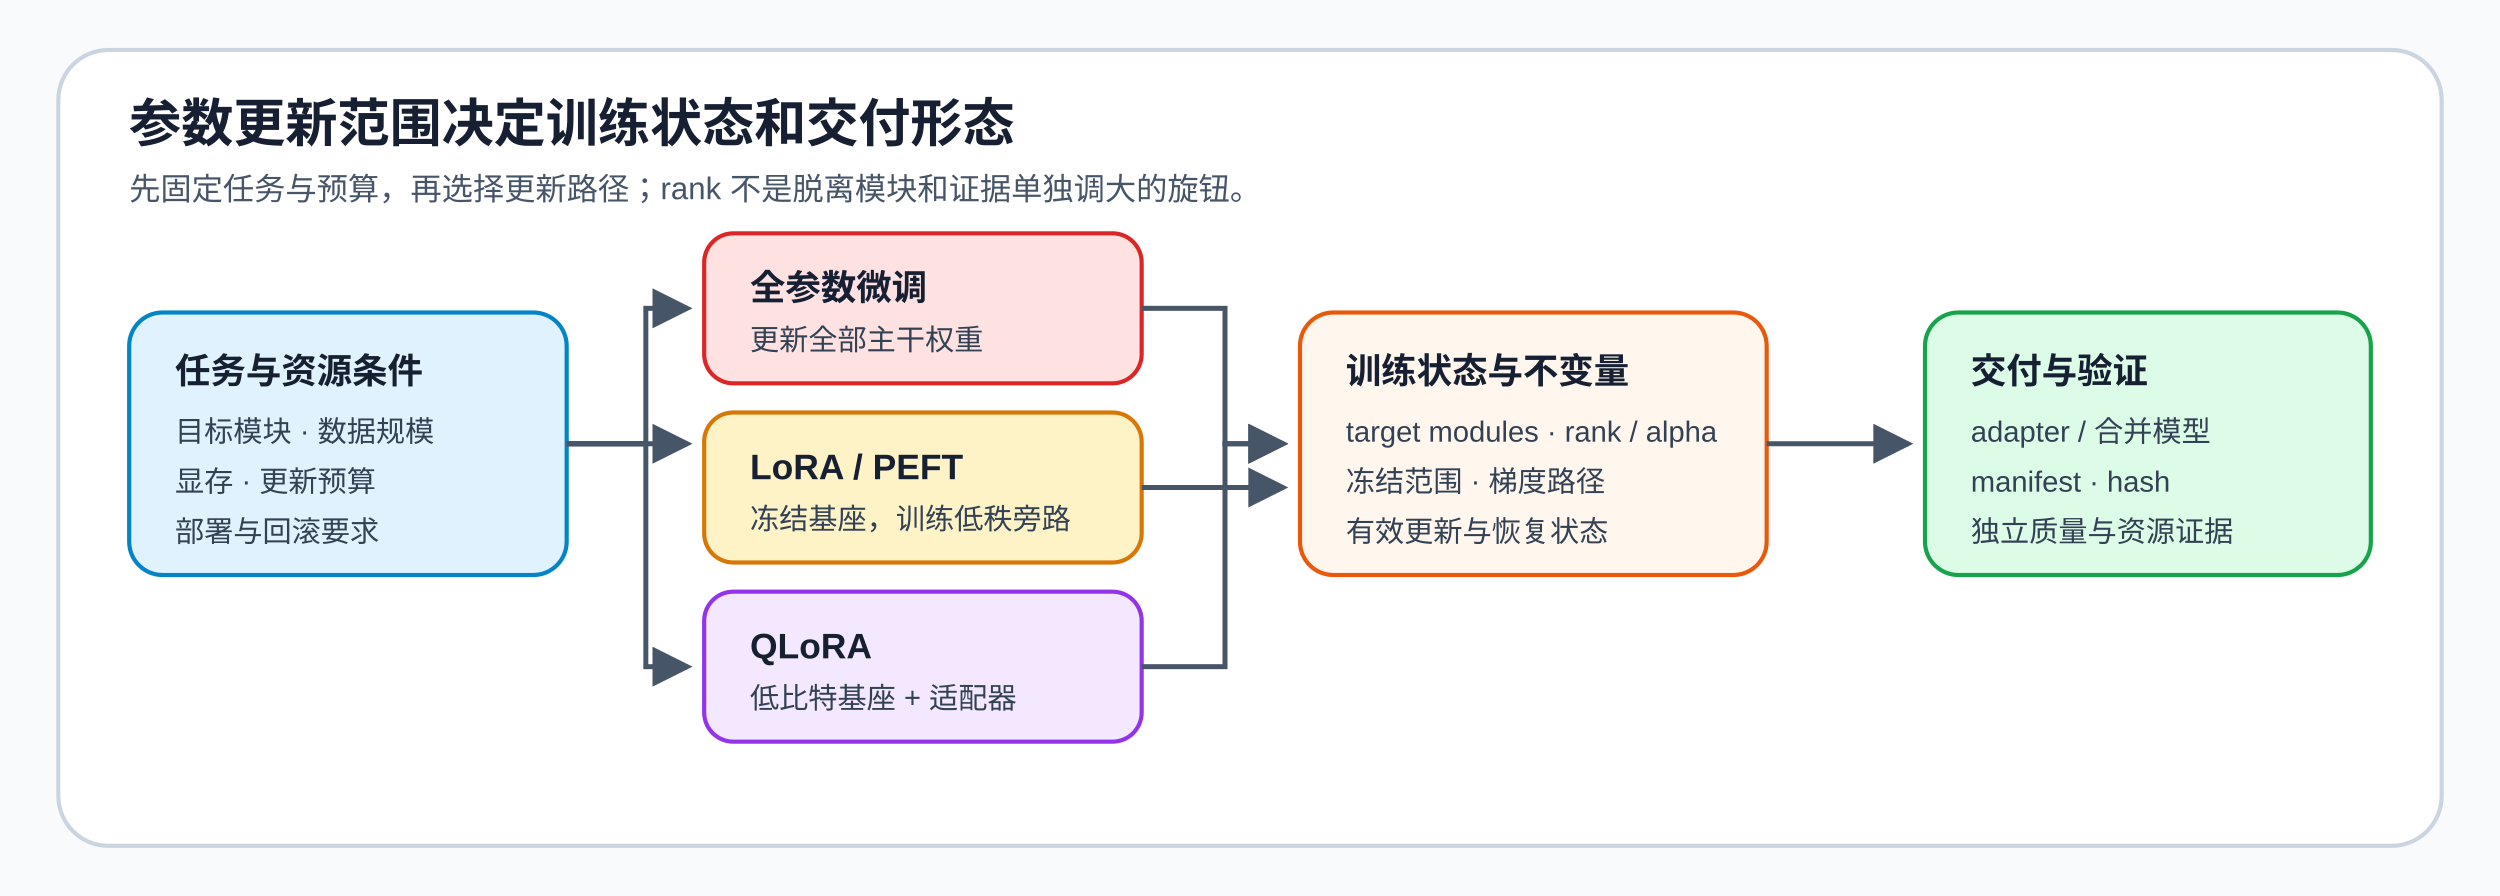
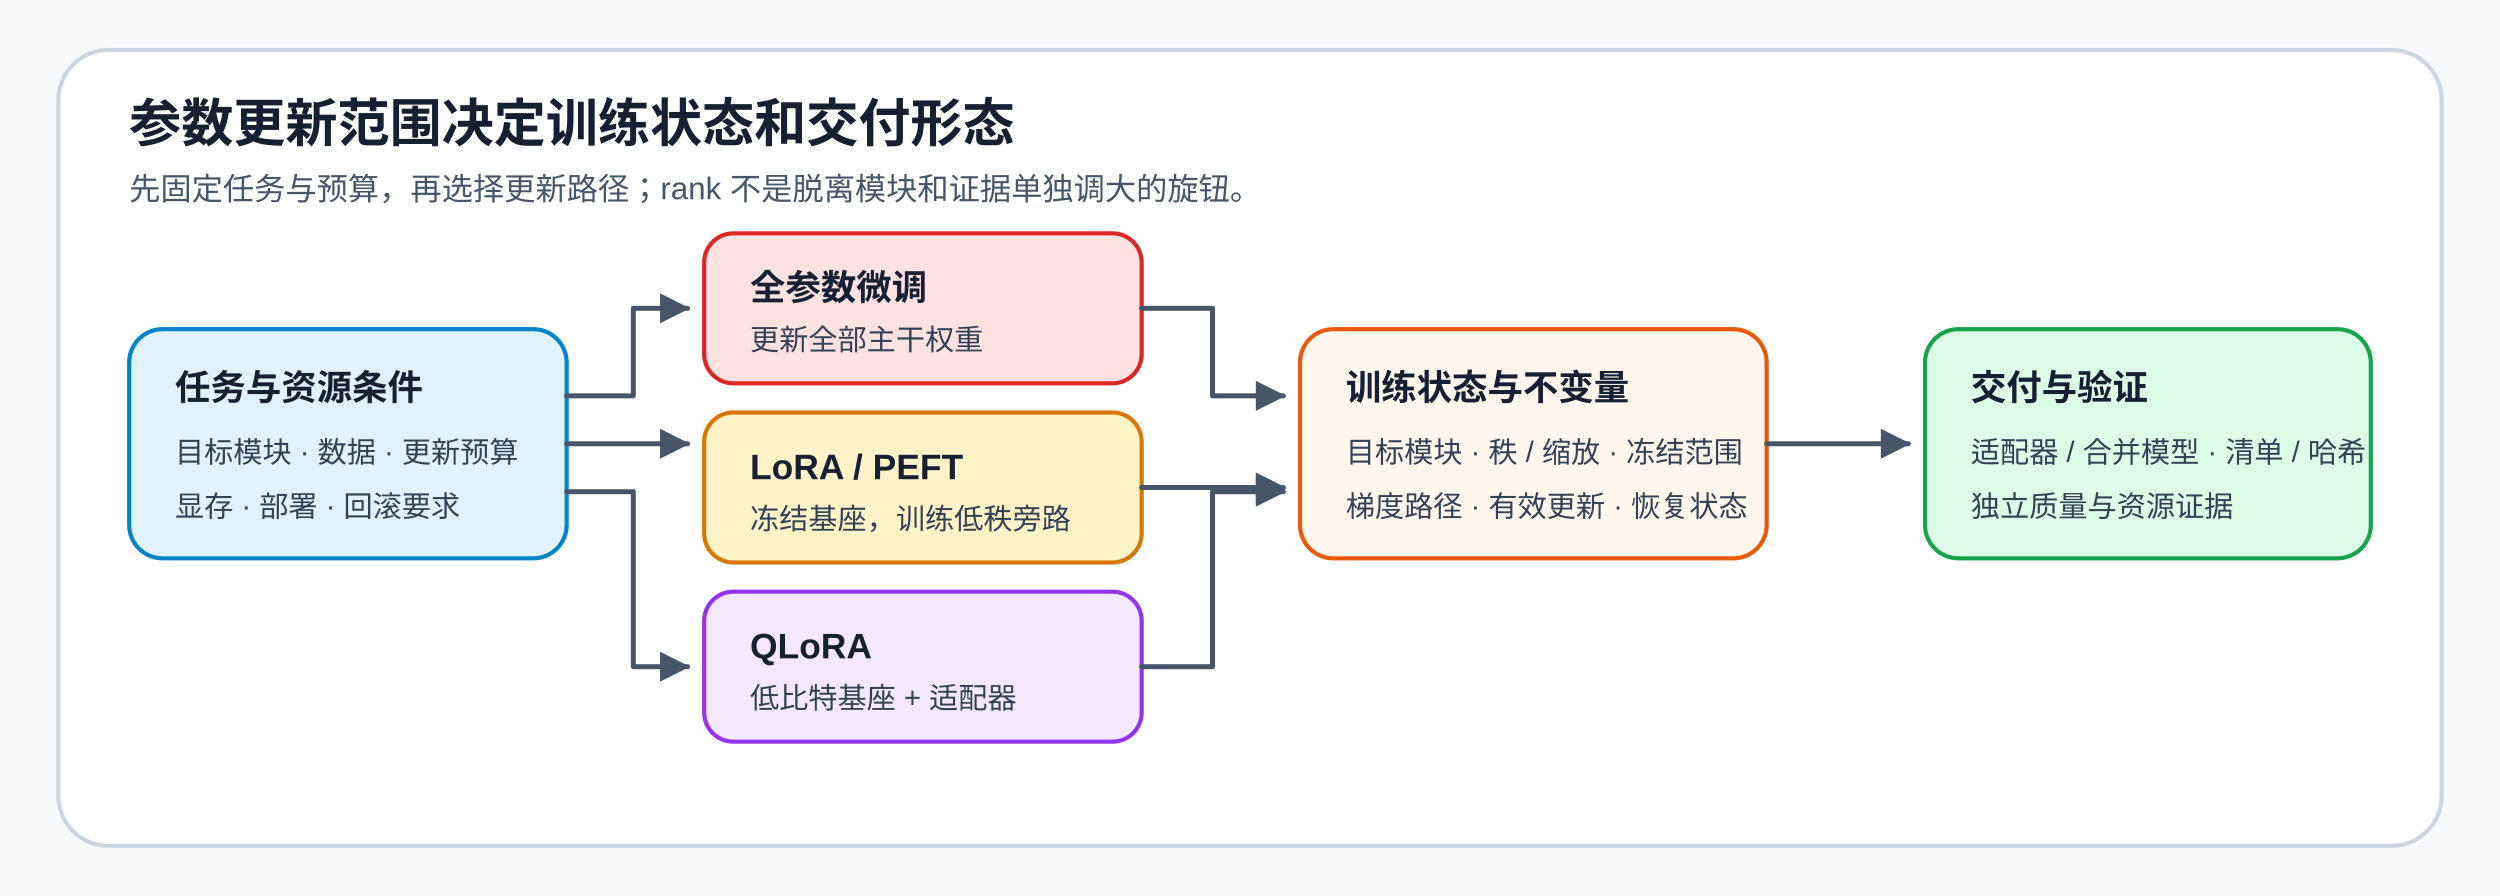
<svg xmlns="http://www.w3.org/2000/svg" width="1200" height="430" viewBox="0 0 1200 430" role="img" aria-labelledby="title desc">
  <defs>
-     <marker id="a" markerWidth="8" markerHeight="8" refX="7" refY="4" orient="auto">
-       <path d="M0 0L8 4L0 8Z" fill="#475569" />
+     <marker id="a" markerWidth="6" markerHeight="6" refX="5.5" refY="3" orient="auto">
+       <path d="M0 0L6 3L0 6Z" fill="#475569" />
    </marker>
-     <style>.t{font:700 25px Arial,sans-serif;fill:#172033}.s{font:15px Arial,sans-serif;fill:#475569}.h{font:700 17px Arial,sans-serif;fill:#172033}.c{font:14px Arial,sans-serif;fill:#334155}.l{fill:none;stroke:#475569;stroke-width:2.4;marker-end:url(#a)}</style>
+     <style>.t{font:700 25px Arial,sans-serif;fill:#172033}.s{font:15px Arial,sans-serif;fill:#475569}.h{font:700 17px Arial,sans-serif;fill:#172033}.c{font:14px Arial,sans-serif;fill:#334155}.l{fill:none;stroke:#475569;stroke-width:2.4;stroke-linecap:round;stroke-linejoin:round;marker-end:url(#a)}</style>
  </defs>
  <rect width="1200" height="430" fill="#F8FAFC" />
  <rect x="28" y="24" width="1144" height="382" rx="24" fill="#FFF" stroke="#CBD5E1" stroke-width="2" />
  <text x="62" y="68" class="t">参数更新范围决定训练状态和交付形态</text>
  <text x="62" y="96" class="s">先固定任务与预算，再选择更新路径；rank 不是脱离模块和证据单独调大的旋钮。</text>
-   <rect x="62" y="150" width="210" height="126" rx="16" fill="#E0F2FE" stroke="#0284C7" stroke-width="2" />
-   <text x="84" y="184" class="h">任务与资源条件</text>
-   <text x="84" y="212" class="c">目标模块 · 数据规模</text>
-   <text x="84" y="236" class="c">显存 · 更新预算</text>
-   <text x="84" y="260" class="c">部署与回滚要求</text>
+   <rect x="62" y="158" width="210" height="110" rx="16" fill="#E0F2FE" stroke="#0284C7" stroke-width="2" />
+   <text x="84" y="192" class="h">任务与资源条件</text>
+   <text x="84" y="222" class="c">目标模块 · 数据 · 更新预算</text>
+   <text x="84" y="248" class="c">显存 · 部署 · 回滚要求</text>
  <rect x="338" y="112" width="210" height="72" rx="14" fill="#FEE2E2" stroke="#DC2626" stroke-width="2" />
  <text x="360" y="144" class="h">全参数微调</text>
  <text x="360" y="168" class="c">更新全部主干权重</text>
  <rect x="338" y="198" width="210" height="72" rx="14" fill="#FEF3C7" stroke="#D97706" stroke-width="2" />
  <text x="360" y="230" class="h">LoRA / PEFT</text>
  <text x="360" y="254" class="c">冻结基座，训练低秩旁路</text>
  <rect x="338" y="284" width="210" height="72" rx="14" fill="#F3E8FF" stroke="#9333EA" stroke-width="2" />
  <text x="360" y="316" class="h">QLoRA</text>
  <text x="360" y="340" class="c">低比特基座 + 适配器</text>
-   <rect x="624" y="150" width="224" height="126" rx="16" fill="#FFF7ED" stroke="#EA580C" stroke-width="2" />
-   <text x="646" y="184" class="h">训练状态与不变量</text>
-   <text x="646" y="212" class="c">target modules · rank / alpha</text>
-   <text x="646" y="236" class="c">冻结范围 · 梯度路径</text>
-   <text x="646" y="260" class="c">有效更新与恢复状态</text>
-   <rect x="924" y="150" width="214" height="126" rx="16" fill="#DCFCE7" stroke="#16A34A" stroke-width="2" />
-   <text x="946" y="184" class="h">交付与验证</text>
-   <text x="946" y="212" class="c">adapter / 合并模型</text>
-   <text x="946" y="236" class="c">manifest · hash</text>
-   <text x="946" y="260" class="c">独立质量与资源证据</text>
-   <path d="M272 213H310V148H330" class="l" />
+   <rect x="624" y="158" width="224" height="110" rx="16" fill="#FFF7ED" stroke="#EA580C" stroke-width="2" />
+   <text x="646" y="192" class="h">训练状态与不变量</text>
+   <text x="646" y="222" class="c">目标模块 · 秩 / 缩放 · 冻结范围</text>
+   <text x="646" y="248" class="c">梯度路径 · 有效更新 · 恢复状态</text>
+   <rect x="924" y="158" width="214" height="110" rx="16" fill="#DCFCE7" stroke="#16A34A" stroke-width="2" />
+   <text x="946" y="192" class="h">交付与验证</text>
+   <text x="946" y="222" class="c">适配器 / 合并模型 · 清单 / 哈希</text>
+   <text x="946" y="248" class="c">独立质量与资源证据</text>
+   <path d="M272 190H304V148H330" class="l" />
  <path d="M272 213H330" class="l" />
-   <path d="M272 213H310V320H330" class="l" />
-   <path d="M548 148H588V213H616" class="l" />
+   <path d="M272 236H304V320H330" class="l" />
+   <path d="M548 148H582V190H616" class="l" />
  <path d="M548 234H616" class="l" />
-   <path d="M548 320H588V213H616" class="l" />
+   <path d="M548 320H582V236H616" class="l" />
  <path d="M848 213H916" class="l" />
</svg>
